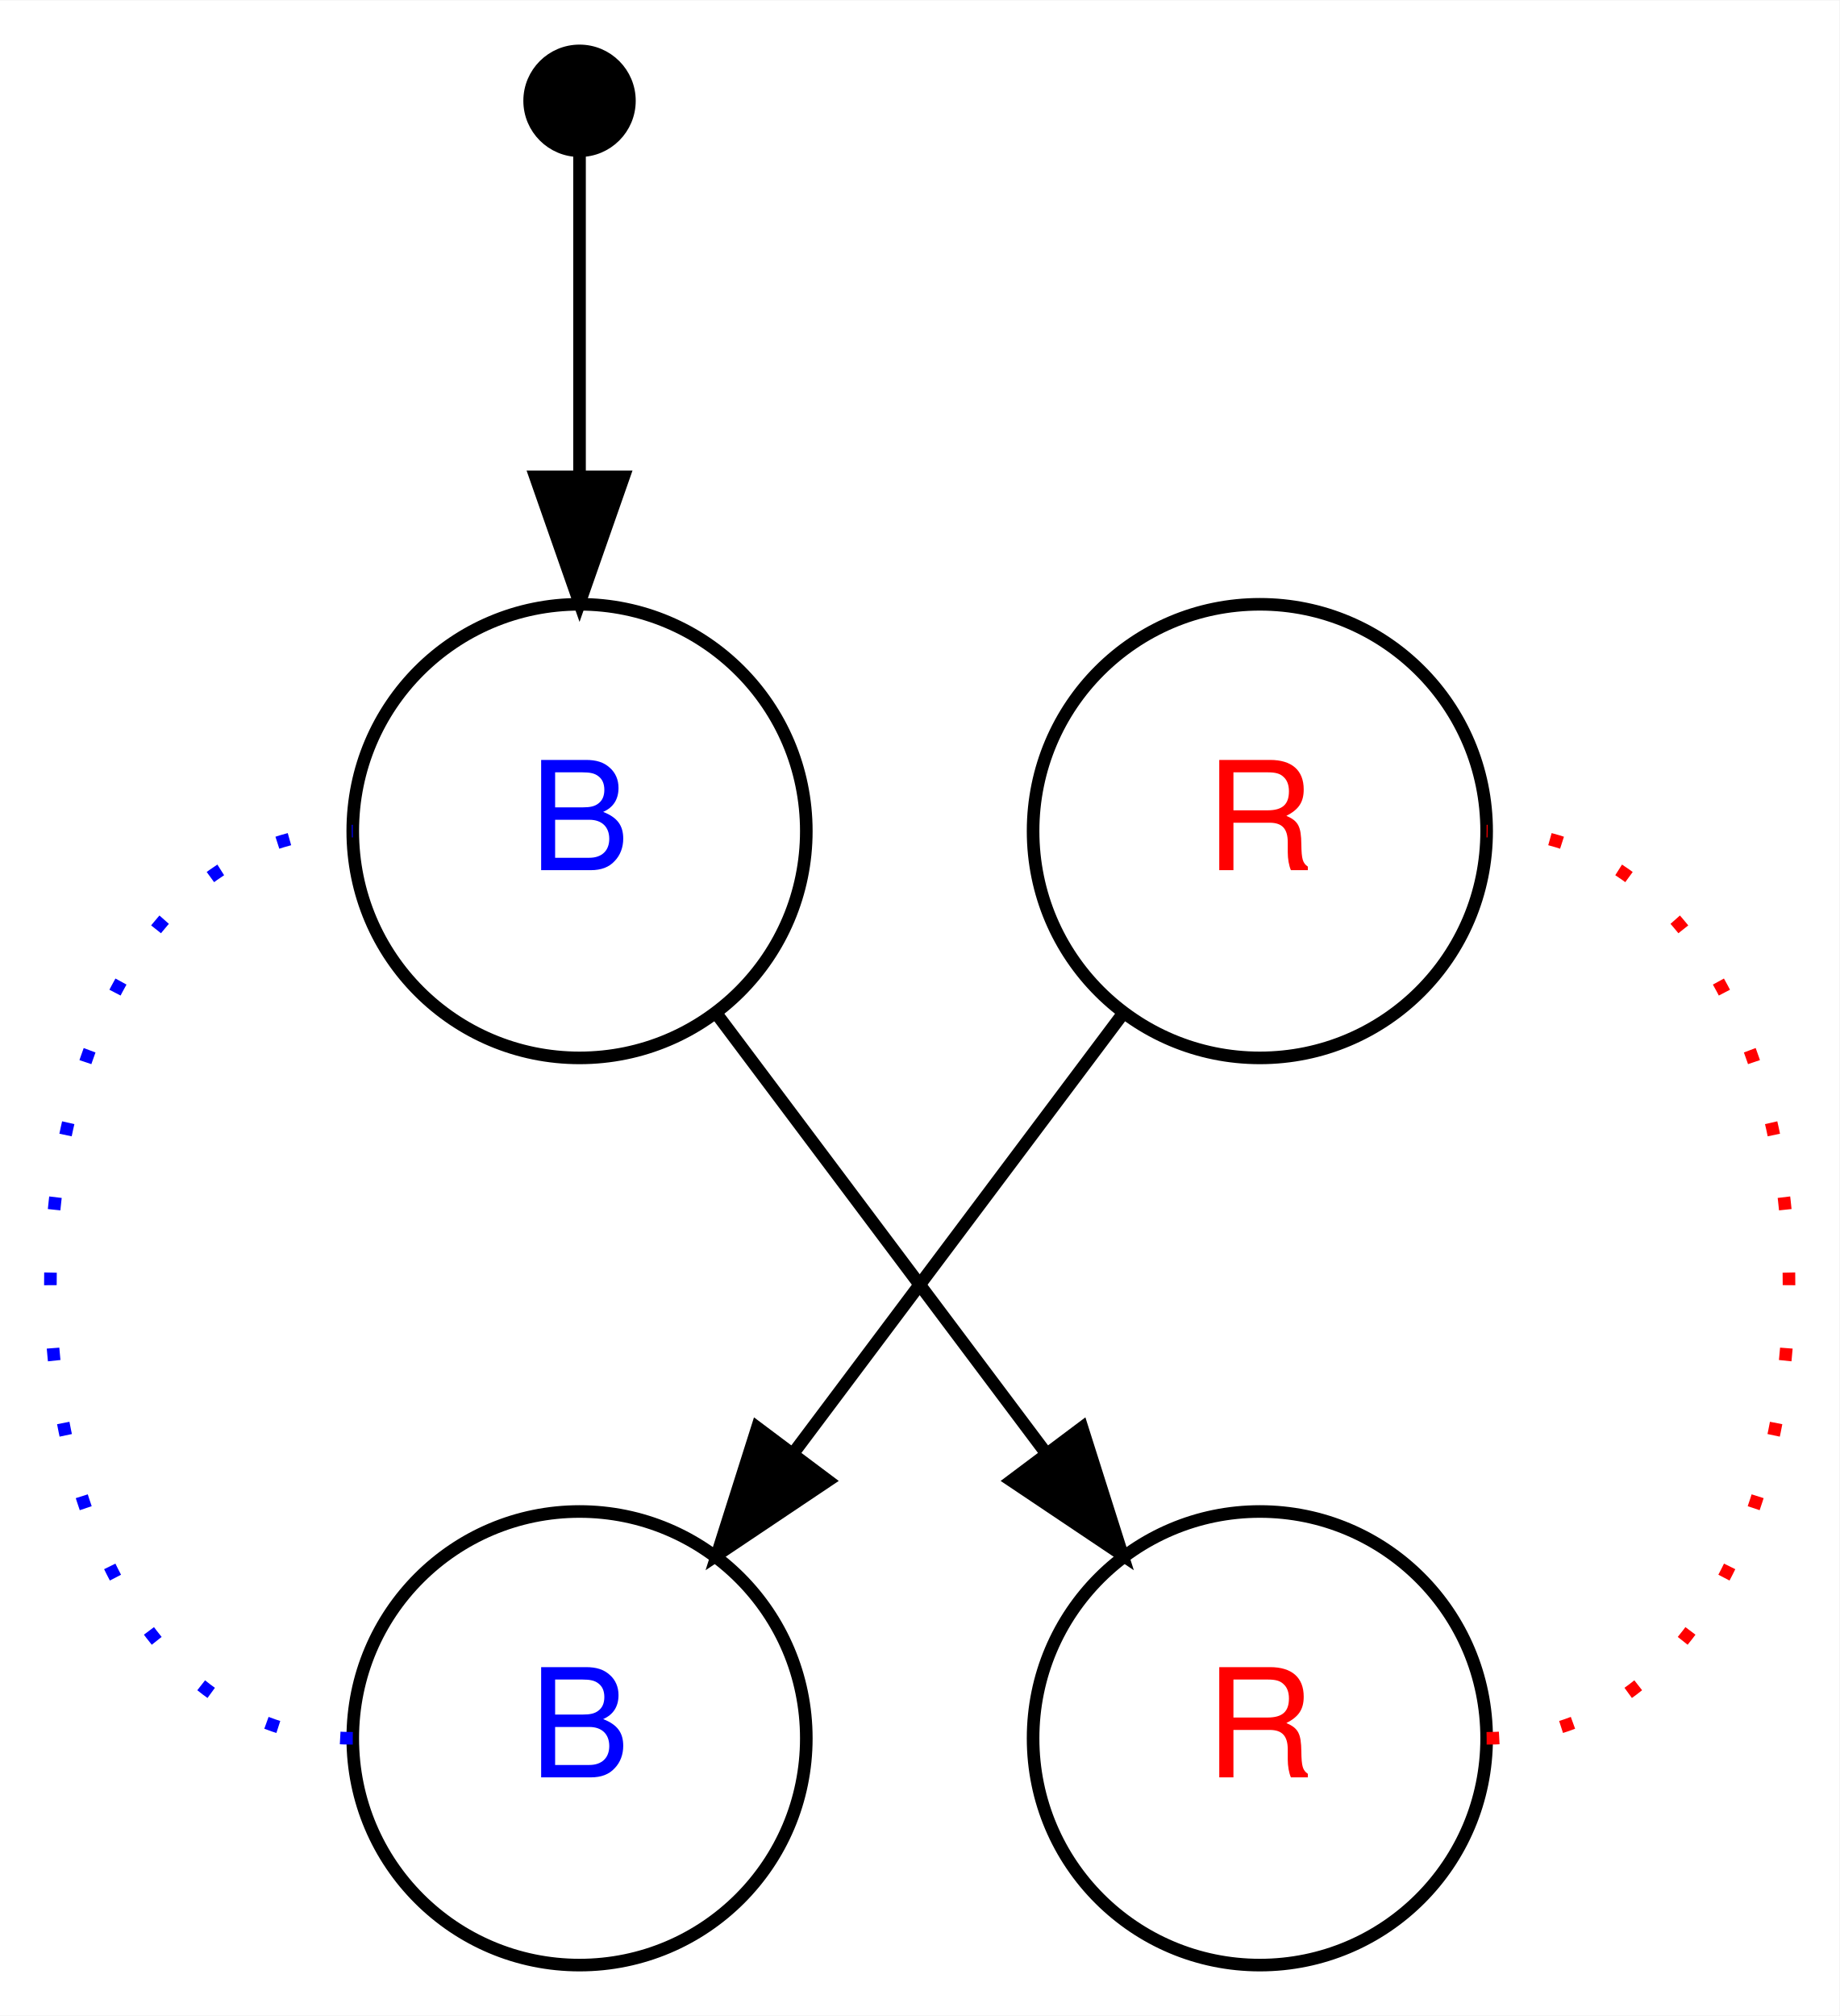
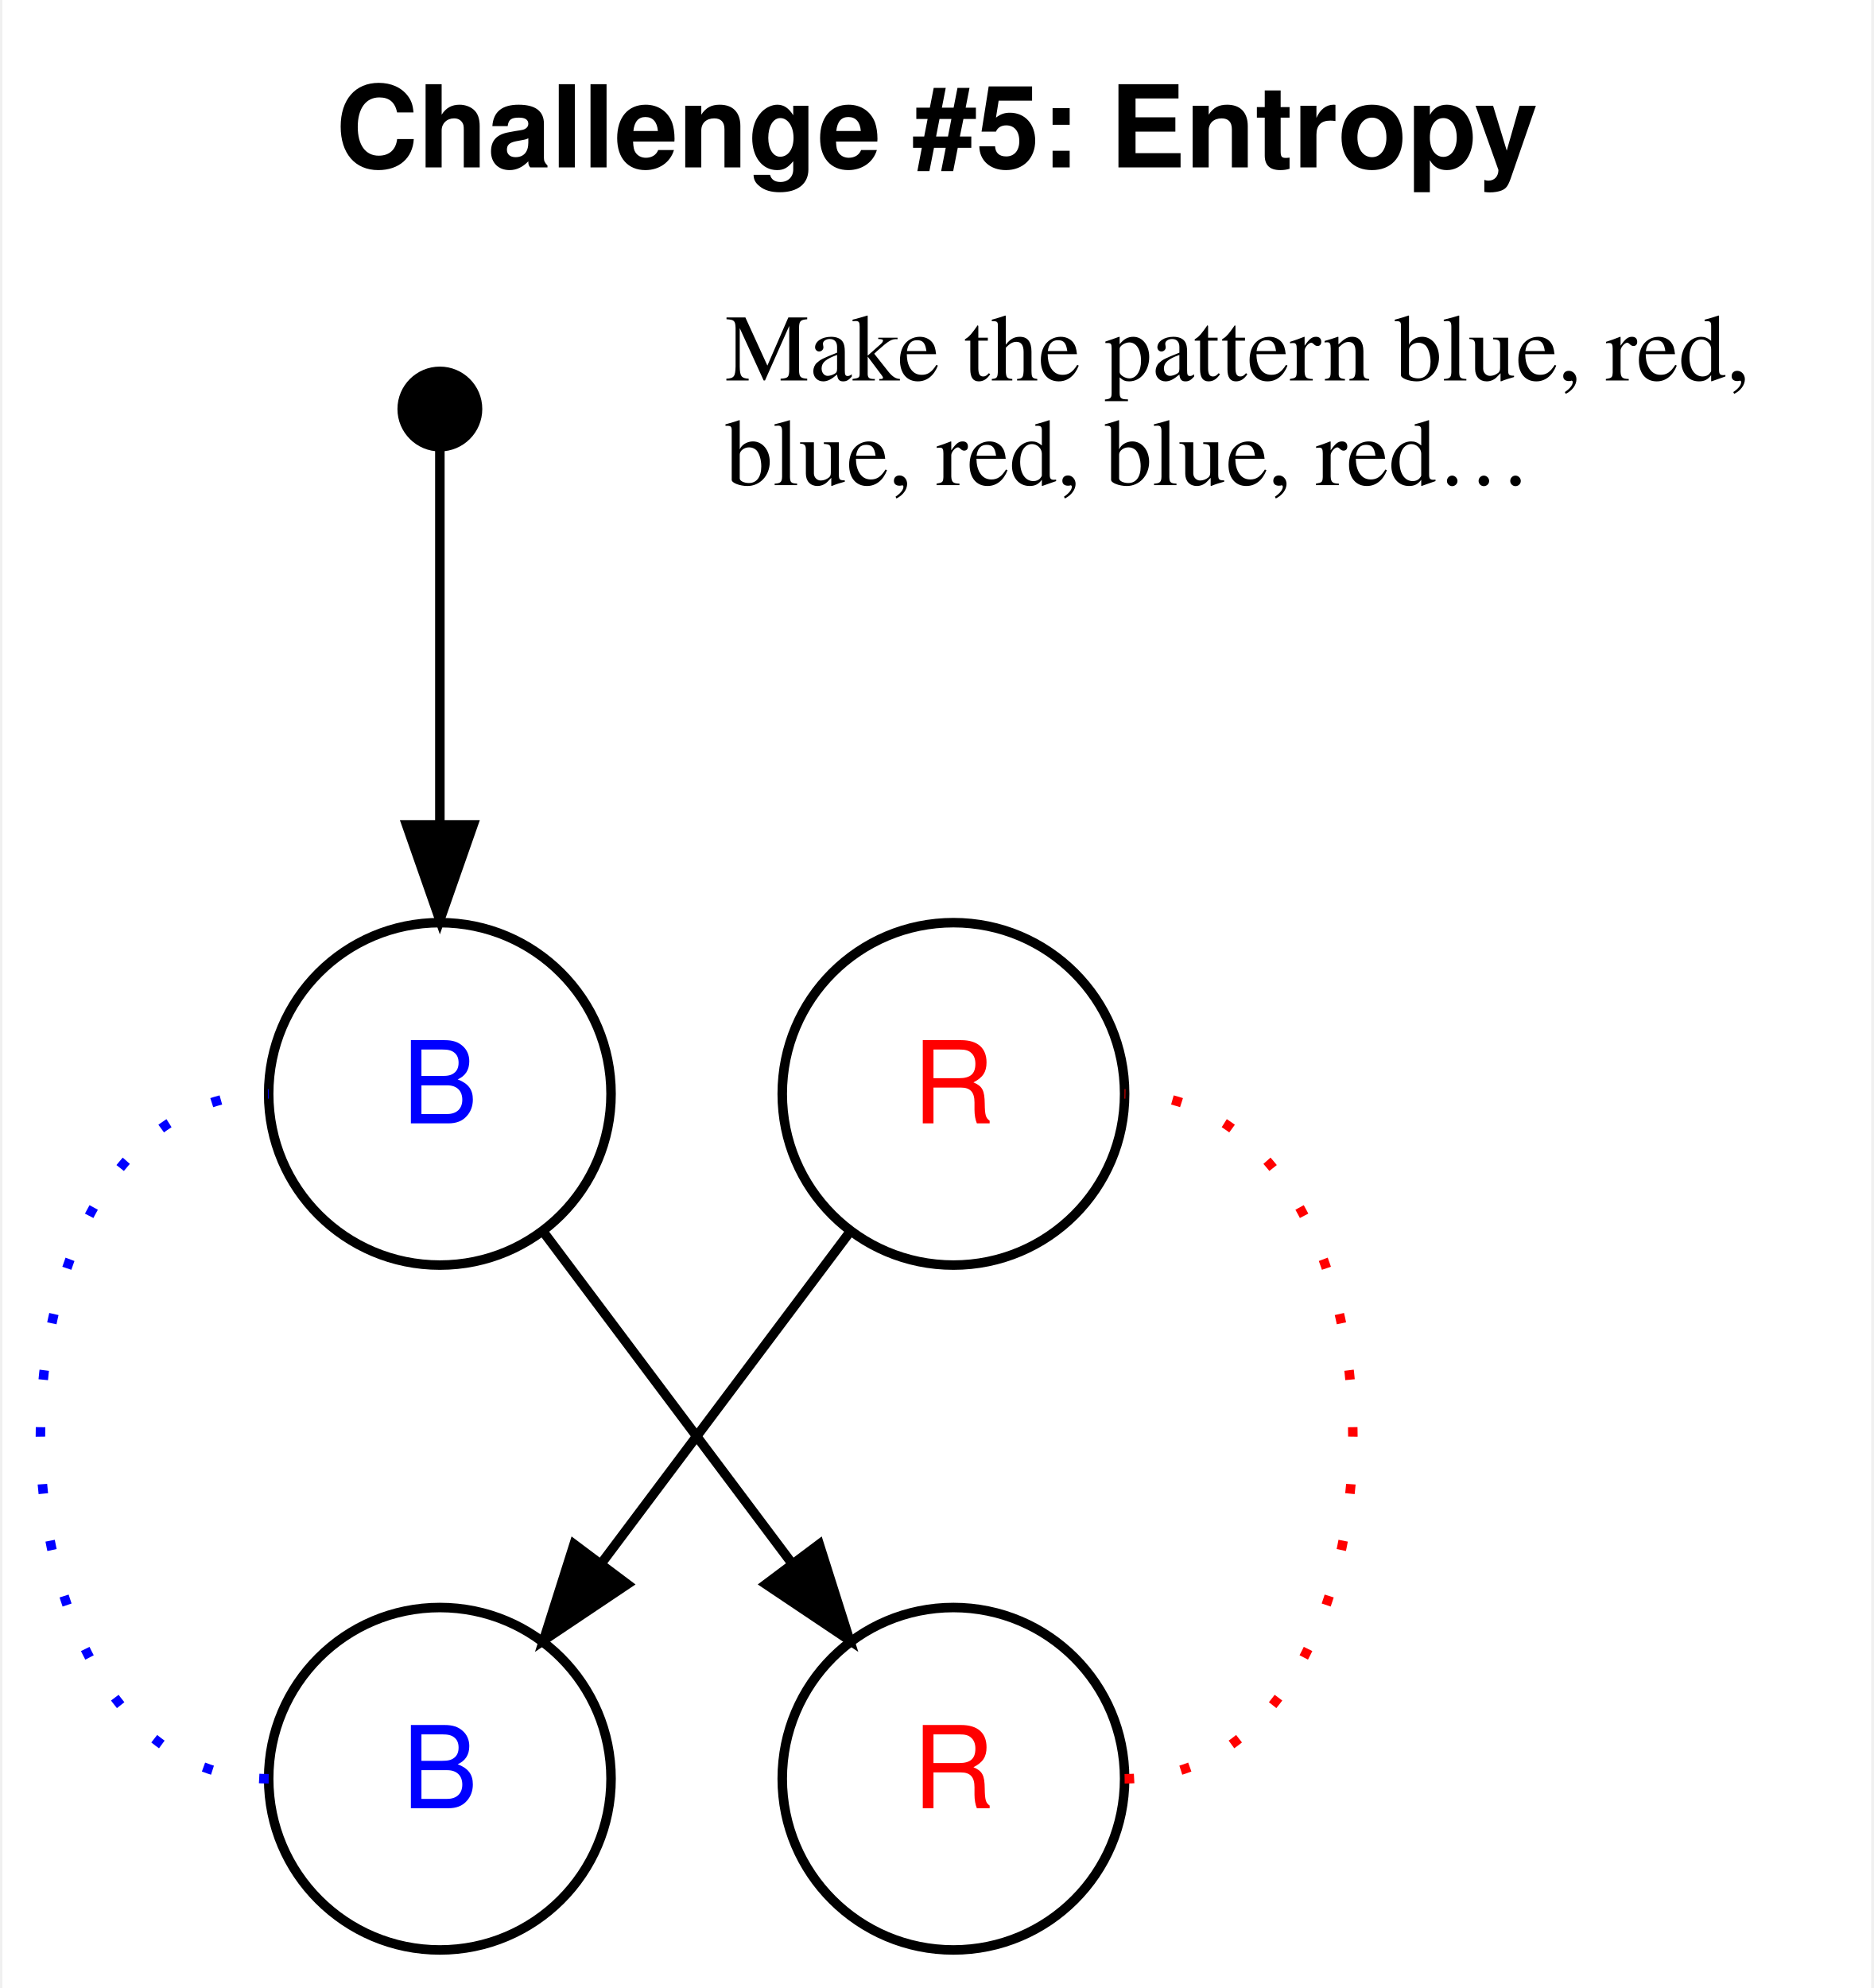
- <svg xmlns="http://www.w3.org/2000/svg" width="146pt" height="160pt" viewBox="0.00 0.00 146.00 159.92">
-   <g id="graph0" class="graph" transform="scale(1 1) rotate(0) translate(4 155.92)">
-     <polygon fill="#ffffff" stroke="transparent" points="-4,4 -4,-155.92 142,-155.92 142,4 -4,4" />
+ <svg xmlns="http://www.w3.org/2000/svg" width="197pt" height="209pt" viewBox="0.00 0.00 196.50 209.00">
+   <g id="graph0" class="graph" transform="scale(1 1) rotate(0) translate(4 205)">
+     <polygon fill="#ffffff" stroke="transparent" points="-4,4 -4,-205 192.5,-205 192.5,4 -4,4" />
+     <text text-anchor="middle" x="94.25" y="-187.4" font-family="Helvetica,sans-Serif" font-weight="bold" font-size="12.00" fill="#000000">Challenge #5: Entropy</text>
    <g id="node1" class="node">
-       <ellipse fill="#000000" stroke="#000000" cx="42" cy="-147.96" rx="3.96" ry="3.96" />
+       <ellipse fill="#000000" stroke="#000000" cx="42" cy="-162" rx="3.96" ry="3.96" />
    </g>
    <g id="node2" class="node">
      <ellipse fill="none" stroke="#000000" cx="42" cy="-90" rx="18" ry="18" />
      <text text-anchor="middle" x="42" y="-86.9" font-family="Helvetica,sans-Serif" font-size="12.00" fill="#0000ff">B</text>
    </g>
    <g id="edge1" class="edge">
-       <path fill="none" stroke="#000000" d="M42,-143.792C42,-138.321 42,-128.237 42,-118.267" />
-       <polygon fill="#000000" stroke="#000000" points="45.5,-118.115 42,-108.115 38.5,-118.115 45.5,-118.115" />
+       <path fill="none" stroke="#000000" d="M42,-157.712C42,-150.062 42,-133.472 42,-118.629" />
+       <polygon fill="#000000" stroke="#000000" points="45.5,-118.282 42,-108.282 38.5,-118.282 45.5,-118.282" />
    </g>
    <g id="node5" class="node">
      <ellipse fill="none" stroke="#000000" cx="96" cy="-18" rx="18" ry="18" />
      <text text-anchor="middle" x="96" y="-14.9" font-family="Helvetica,sans-Serif" font-size="12.00" fill="#ff0000">R</text>
    </g>
    <g id="edge2" class="edge">
      <path fill="none" stroke="#000000" d="M52.928,-75.43C60.393,-65.475 70.437,-52.084 78.947,-40.737" />
      <polygon fill="#000000" stroke="#000000" points="81.888,-42.649 85.088,-32.549 76.288,-38.449 81.888,-42.649" />
    </g>
    <g id="node3" class="node">
      <ellipse fill="none" stroke="#000000" cx="42" cy="-18" rx="18" ry="18" />
      <text text-anchor="middle" x="42" y="-14.9" font-family="Helvetica,sans-Serif" font-size="12.00" fill="#0000ff">B</text>
    </g>
    <g id="edge4" class="edge">
      <path fill="none" stroke="#0000ff" stroke-dasharray="1,5" d="M24,-18C-8,-18 -8,-90 24,-90" />
    </g>
    <g id="node4" class="node">
      <ellipse fill="none" stroke="#000000" cx="96" cy="-90" rx="18" ry="18" />
      <text text-anchor="middle" x="96" y="-86.9" font-family="Helvetica,sans-Serif" font-size="12.00" fill="#ff0000">R</text>
    </g>
    <g id="edge3" class="edge">
      <path fill="none" stroke="#000000" d="M85.072,-75.43C77.607,-65.475 67.563,-52.084 59.053,-40.737" />
      <polygon fill="#000000" stroke="#000000" points="61.712,-38.449 52.911,-32.549 56.111,-42.649 61.712,-38.449" />
    </g>
    <g id="edge5" class="edge">
      <path fill="none" stroke="#ff0000" stroke-dasharray="1,5" d="M114,-18C146,-18 146,-90 114,-90" />
    </g>
+     <g id="node6" class="node">
+       <text text-anchor="start" x="72" y="-165" font-family="Times" font-size="10.00" fill="#000000">Make the pattern blue, red,</text>
+       <text text-anchor="start" x="72" y="-154" font-family="Times" font-size="10.00" fill="#000000">blue, red, blue, red…</text>
+     </g>
  </g>
</svg>
